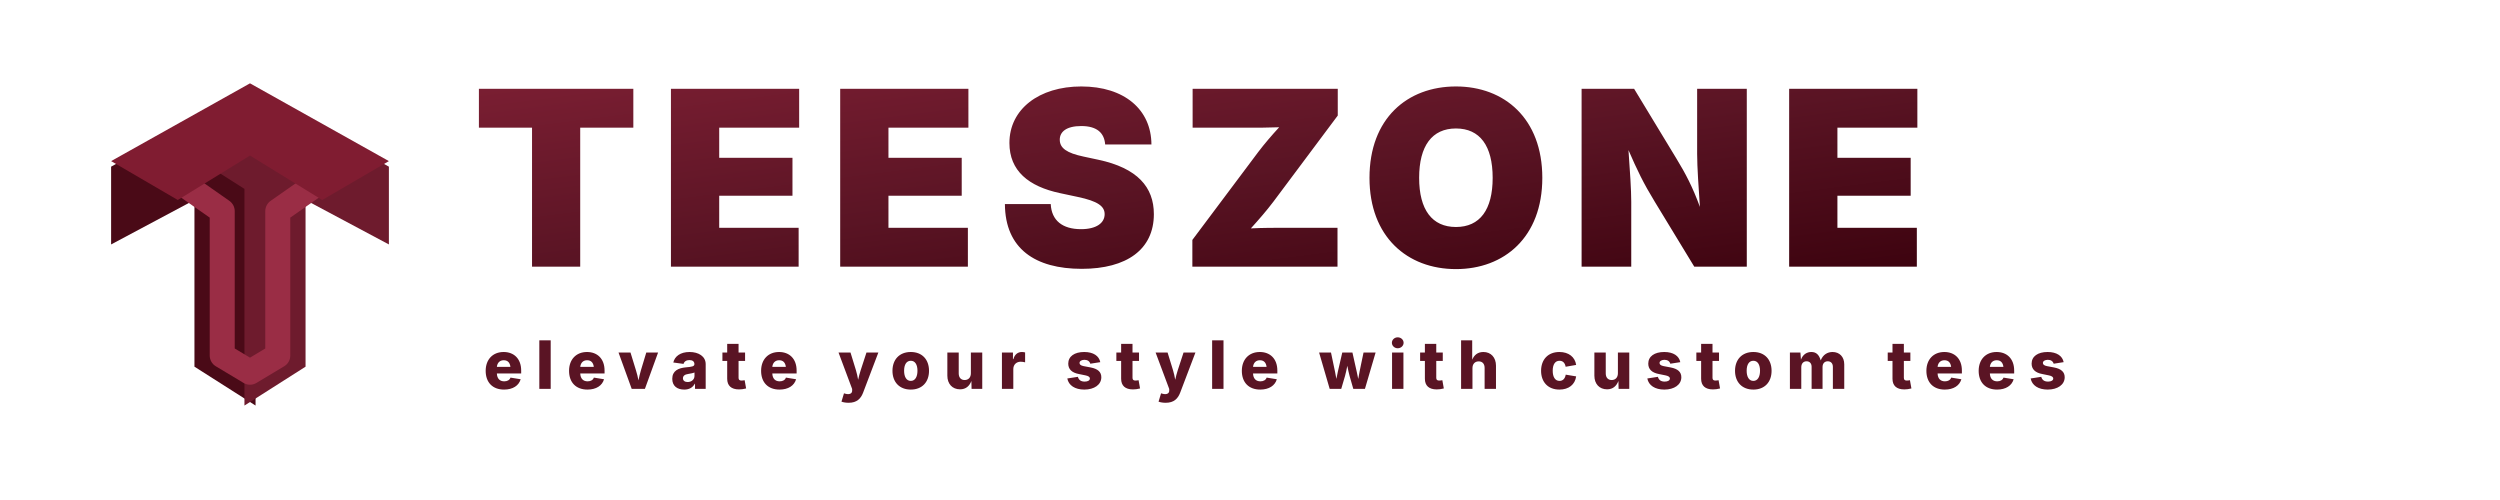
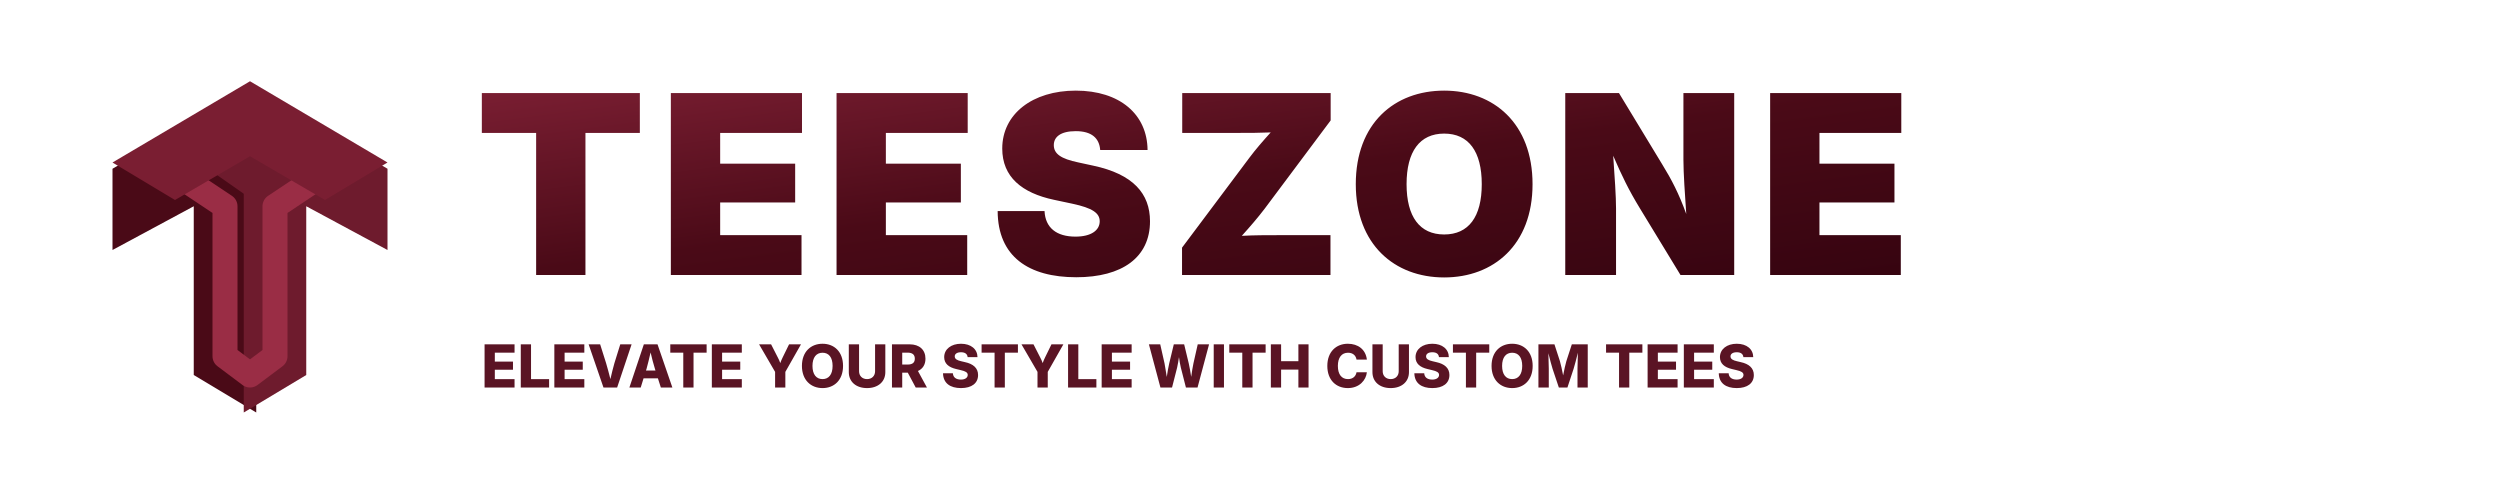
- <svg xmlns="http://www.w3.org/2000/svg" viewBox="0 0 450 90" width="450" height="90">
+ <svg xmlns="http://www.w3.org/2000/svg" viewBox="0 0 400 80" width="400" height="80">
  <defs>
    <linearGradient id="burgundyGrad" x1="0%" y1="0%" x2="100%" y2="100%">
      <stop offset="0%" stop-color="#7A1E32" />
-       <stop offset="50%" stop-color="#5A1424" />
-       <stop offset="100%" stop-color="#3D030F" />
+       <stop offset="50%" stop-color="#4A0A17" />
+       <stop offset="100%" stop-color="#360410" />
    </linearGradient>
  </defs>
-   <g transform="translate(10, 10)">
-     <path d="M 35,6 L 10,20 L 10,34 L 25,26 L 25,56 L 36,63 L 36,24 L 47,17 Z" fill="#4A0A17" />
-     <path d="M 35,6 L 60,20 L 60,34 L 45,26 L 45,56 L 34,63 L 34,24 L 23,17 Z" fill="#6E1B2D" />
-     <path d="M 35,12 L 50,21 L 40,28 L 40,54 L 35,57 L 30,54 L 30,28 L 20,21 Z" fill="none" stroke="#9A2D45" stroke-width="4.5" stroke-linejoin="round" stroke-linecap="round" />
-     <path d="M 35,5 L 10,19 L 22,26 L 35,18 L 48,26 L 60,19 Z" fill="#801C31" />
+   <g transform="translate(8, 8)">
+     <path d="M 32,6 L 10,19 L 10,32 L 23,25 L 23,52 L 33,58 L 33,23 L 43,16 Z" fill="#4A0A17" />
+     <path d="M 32,6 L 54,19 L 54,32 L 41,25 L 41,52 L 31,58 L 31,23 L 21,16 Z" fill="#6E1B2D" />
+     <path d="M 32,11 L 45,19 L 36,25 L 36,49 L 32,52 L 28,49 L 28,25 L 19,19 Z" fill="none" stroke="#9A2D45" stroke-width="4" stroke-linejoin="round" stroke-linecap="round" />
+     <path d="M 32,5 L 10,18 L 20,24 L 32,17 L 44,24 L 54,18 Z" fill="#7A1E32" />
  </g>
-   <text x="85" y="48" font-family="'Inter', 'Segoe UI', -apple-system, sans-serif" font-size="44" font-weight="900" letter-spacing="3.5" fill="url(#burgundyGrad)">
+   <text x="76" y="44" font-family="'Inter', 'Segoe UI', -apple-system, sans-serif" font-size="40" font-weight="900" letter-spacing="2" fill="url(#burgundyGrad)">
    TEESZONE
  </text>
-   <text x="87" y="70" font-family="'Inter', 'Segoe UI', -apple-system, sans-serif" font-size="12" font-weight="800" letter-spacing="2.2" fill="#5A1424">
-     elevate your style with custom tees
+   <text x="77" y="62" font-family="'Inter', 'Segoe UI', -apple-system, sans-serif" font-size="9.5" font-weight="800" textLength="238" lengthAdjust="spacing" fill="#5A1424">
+     ELEVATE YOUR STYLE WITH CUSTOM TEES
  </text>
</svg>
